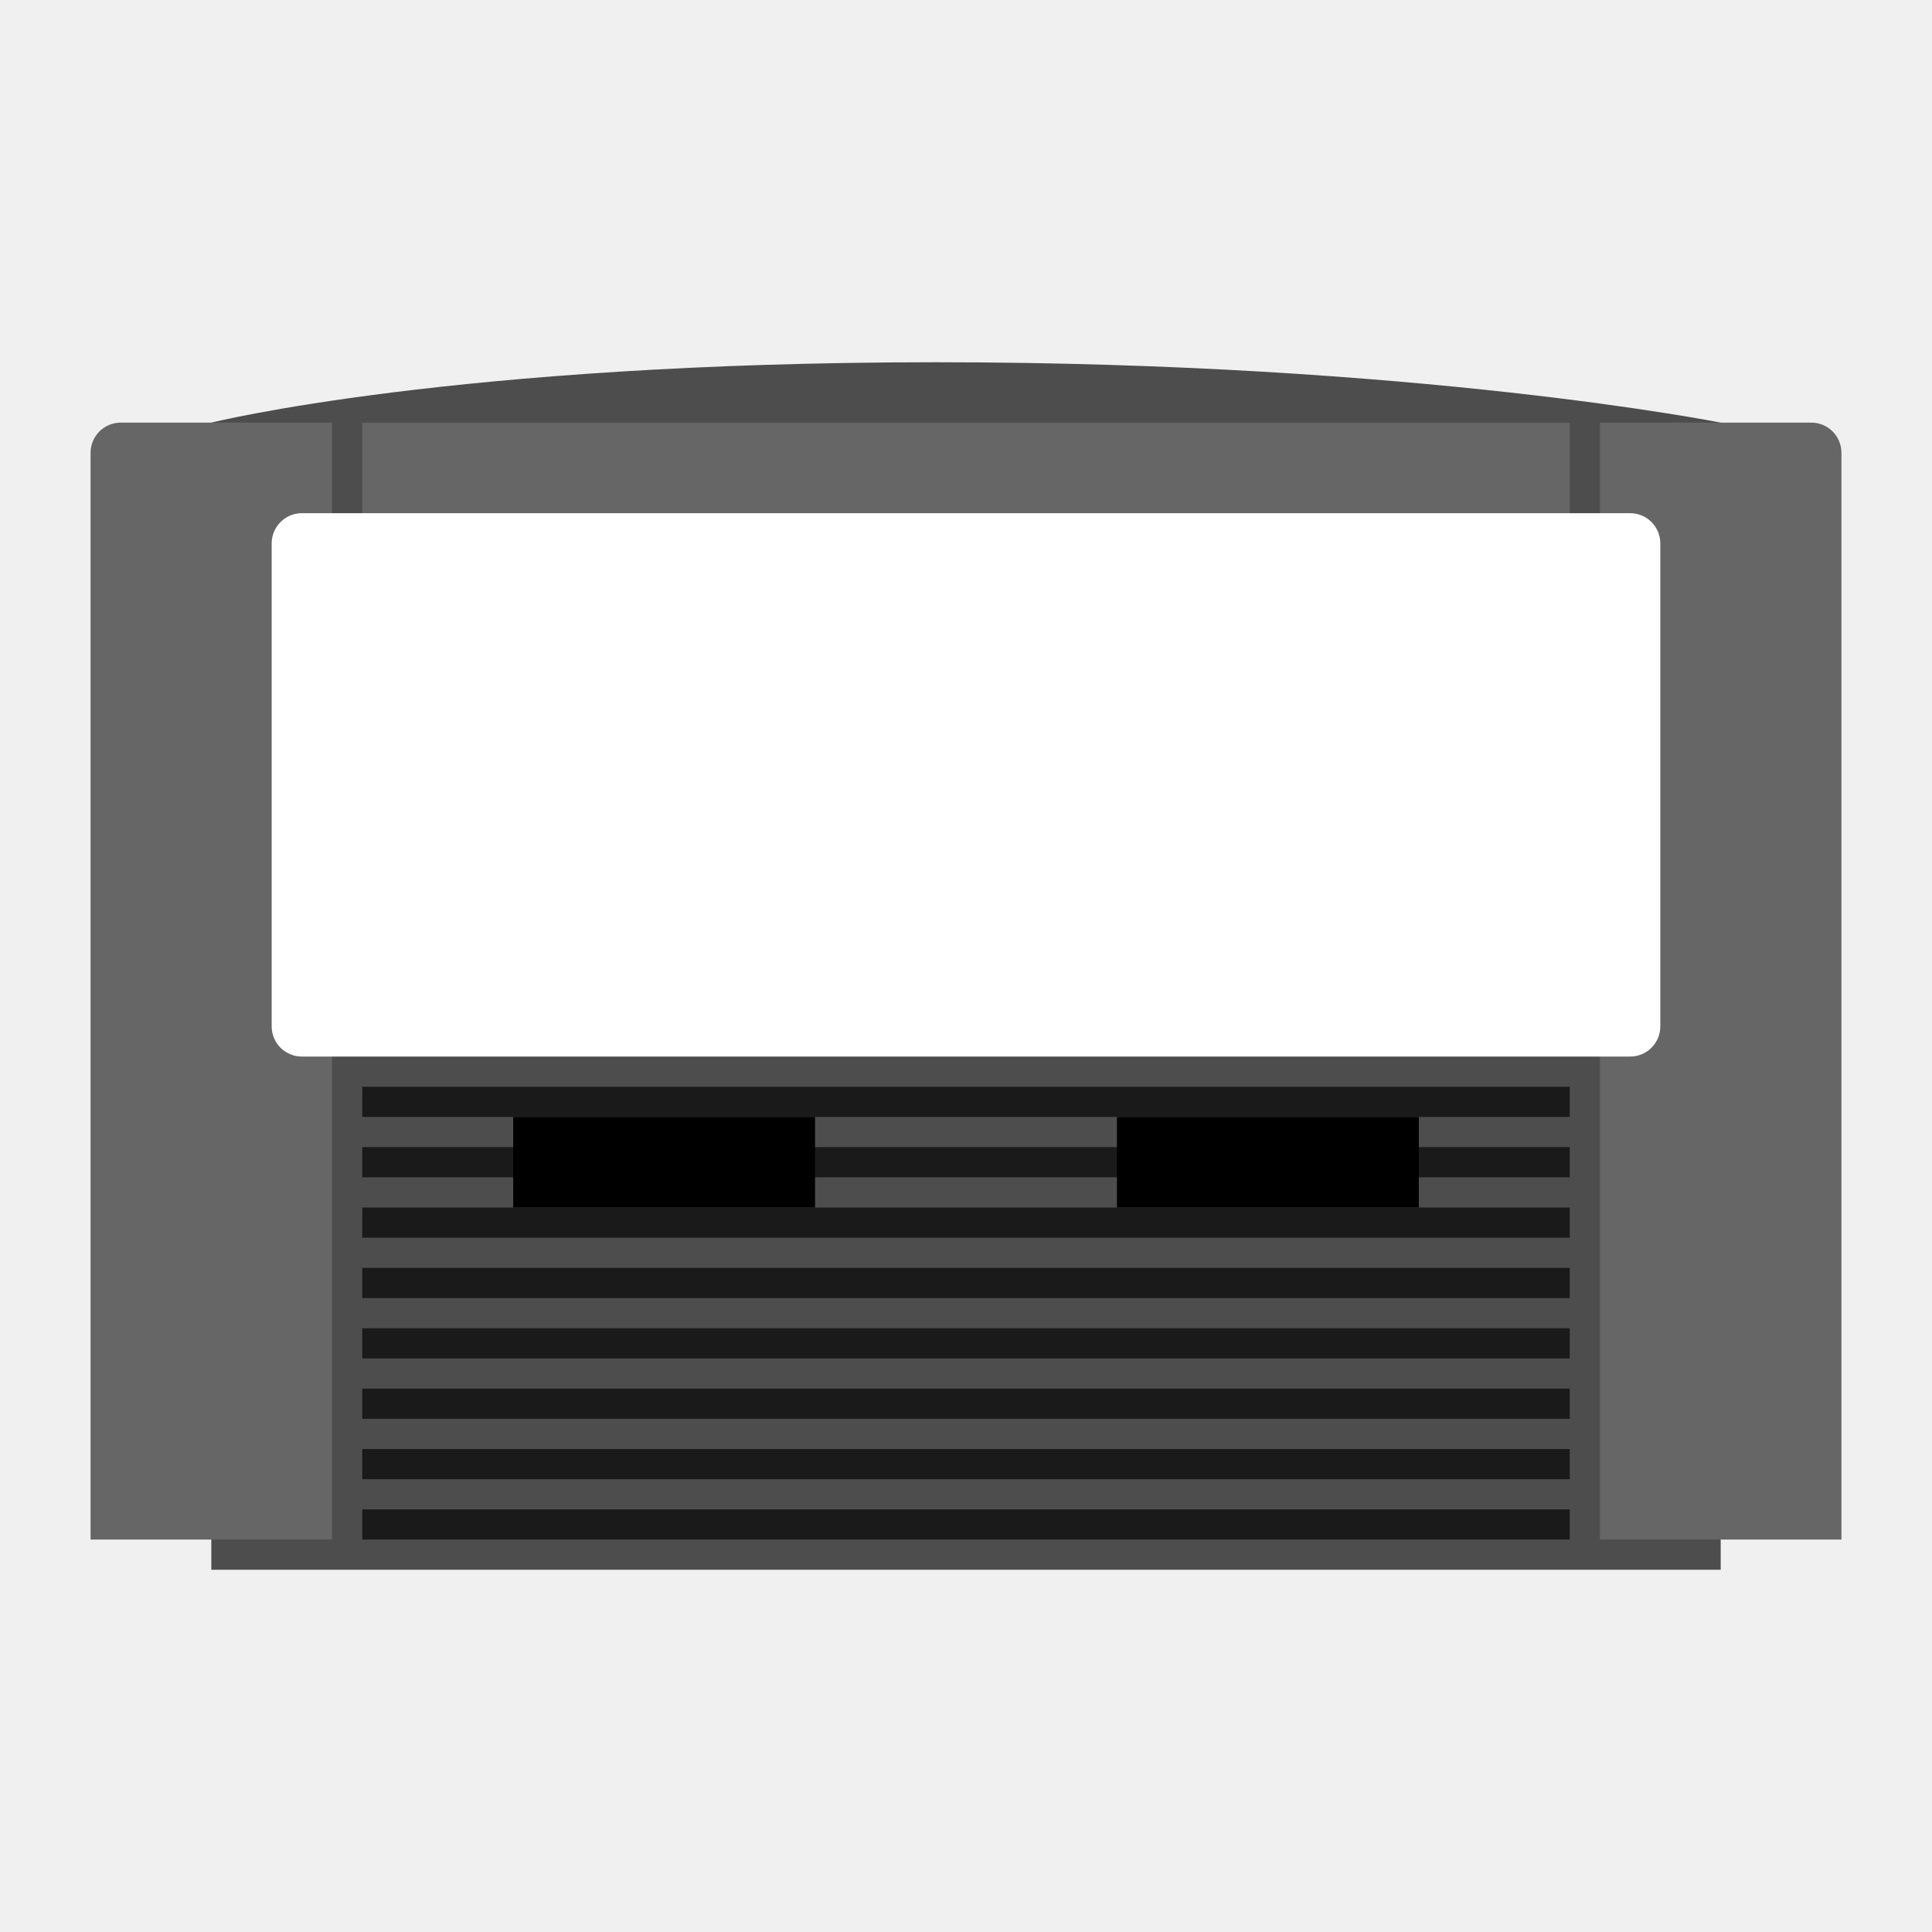
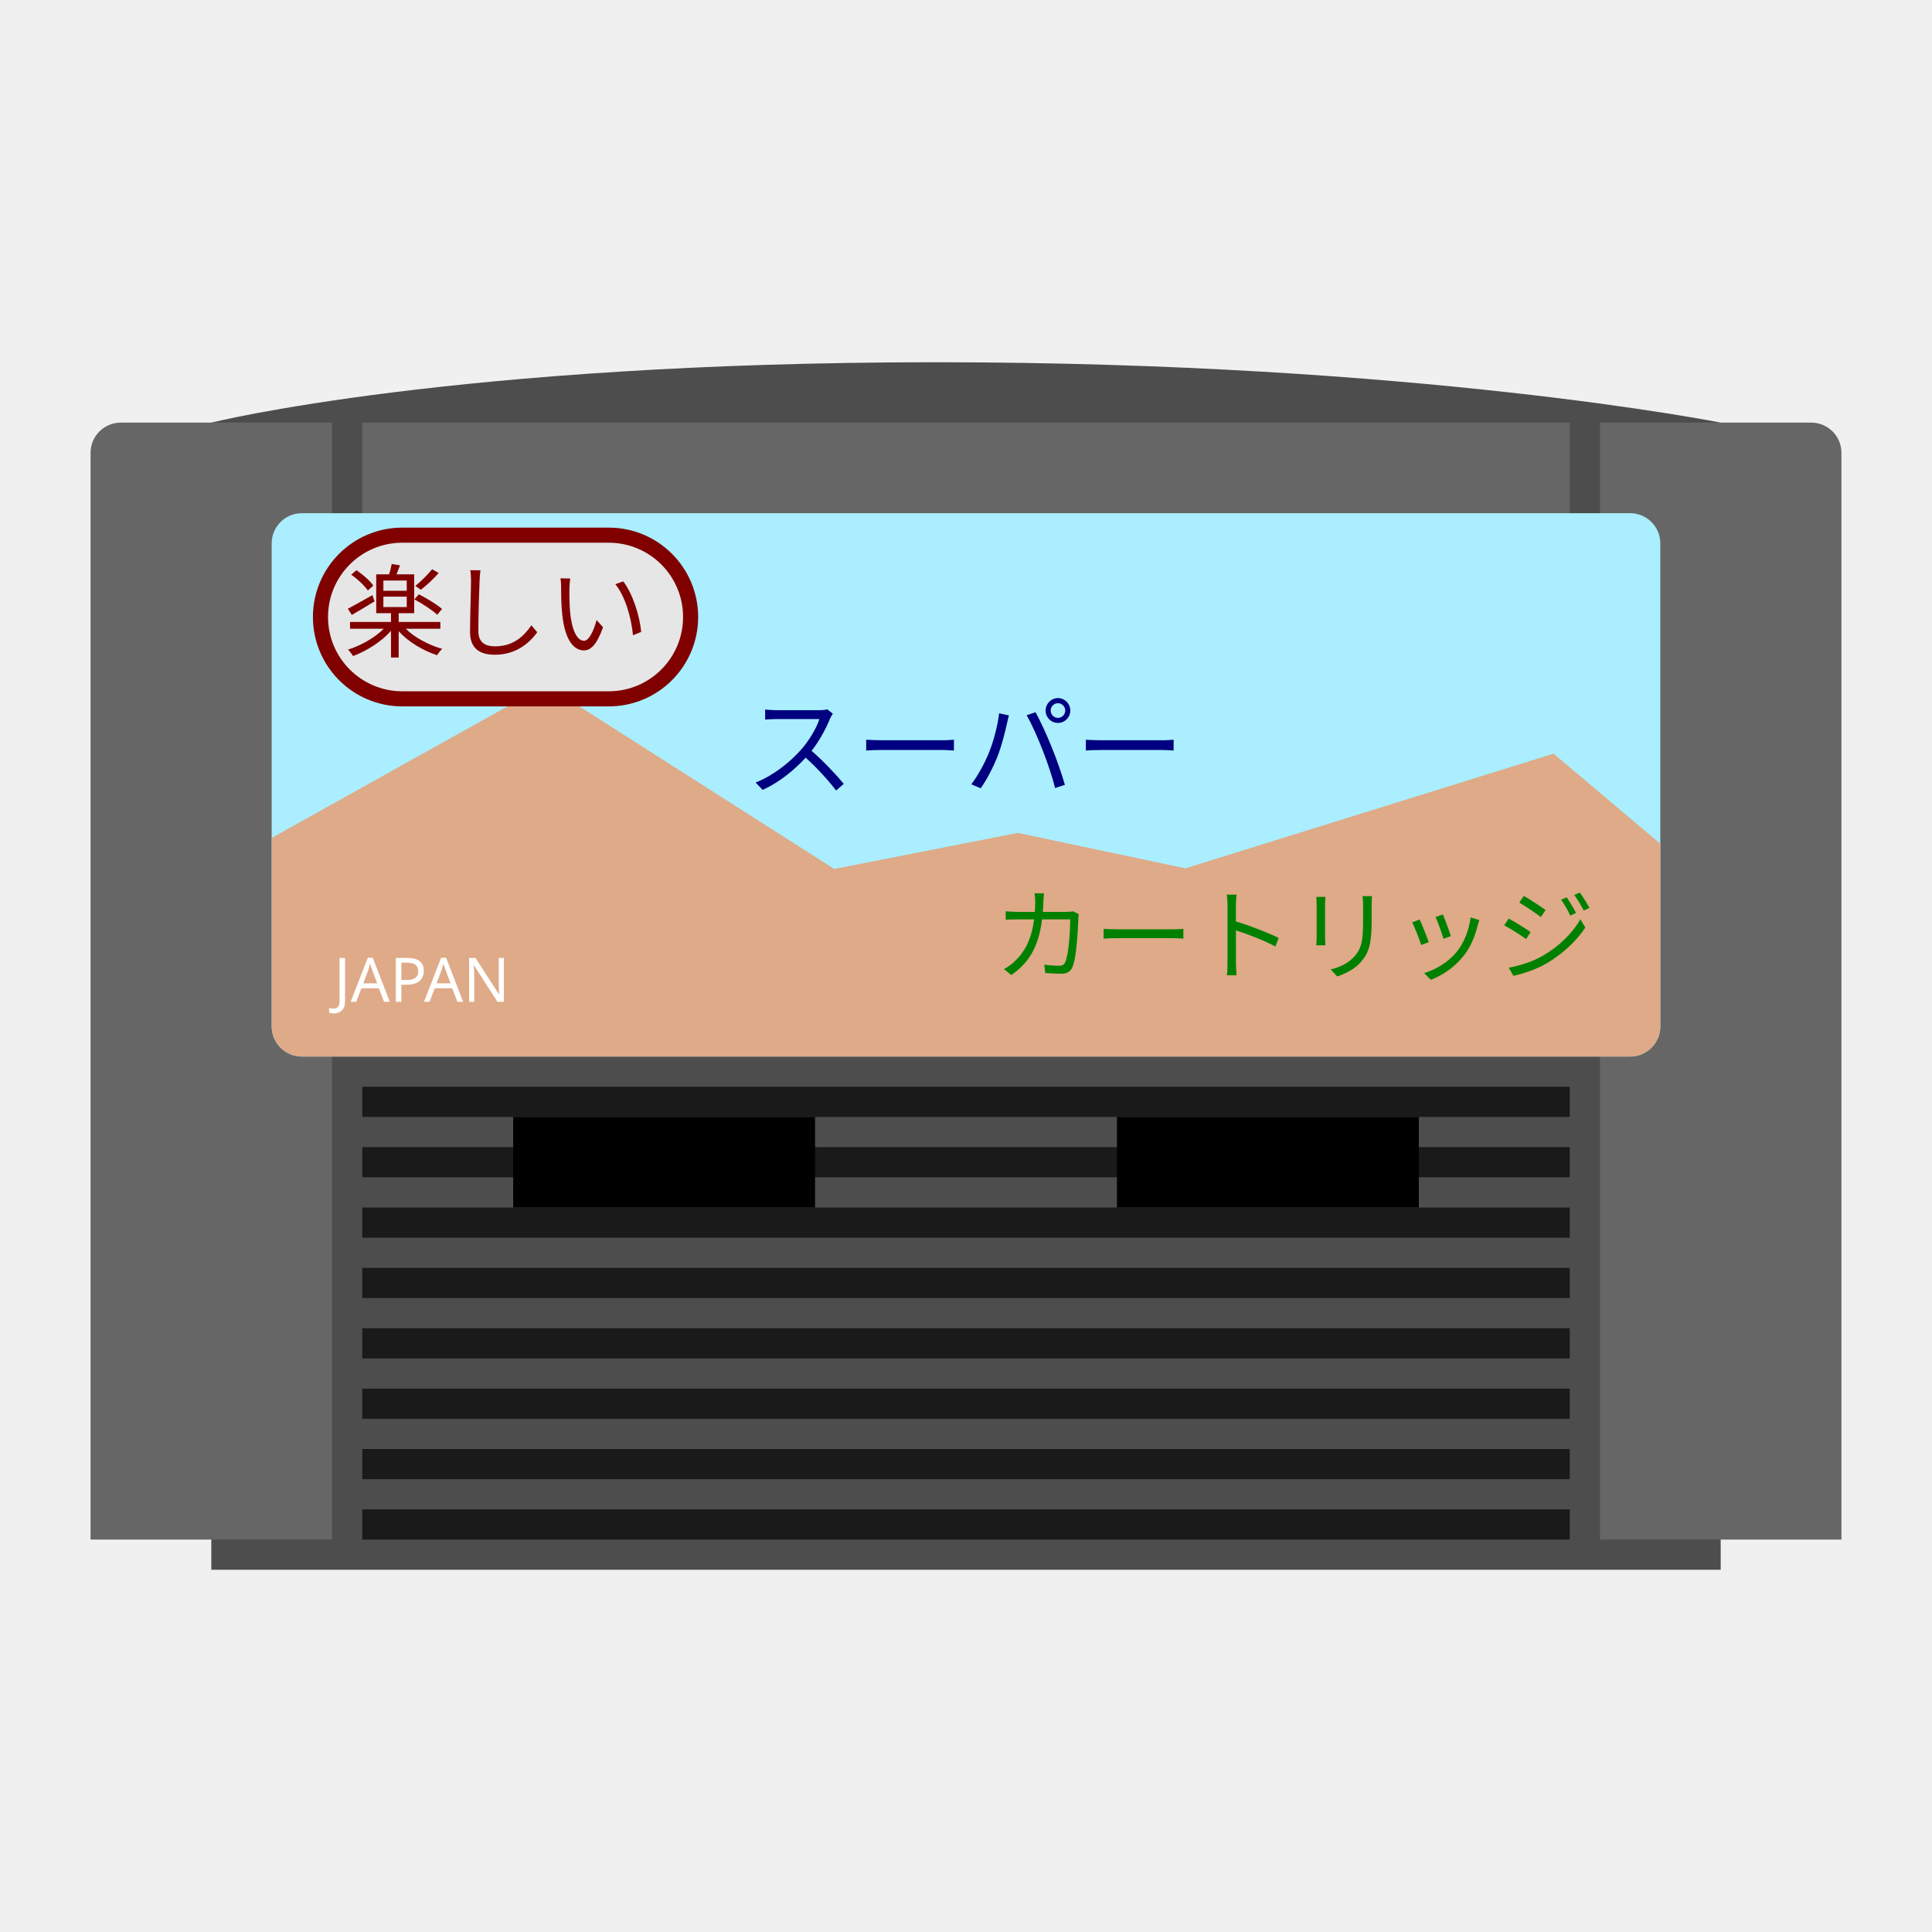
<svg xmlns="http://www.w3.org/2000/svg" viewBox="0 0 341.333 341.333" height="256" width="256" xml:space="preserve" id="svg2" version="1.1">
  <defs id="defs6">
    <clipPath id="clipPath18" clipPathUnits="userSpaceOnUse">
      <path id="path16" d="M 0,256 H 256 V 0 H 0 Z" />
    </clipPath>
    <clipPath id="clipPath26" clipPathUnits="userSpaceOnUse">
      <path id="path24" d="M 4,216 H 252 V 40 H 4 Z" />
    </clipPath>
  </defs>
-   <g id="g36" transform="matrix(1.333333,0,0,-1.333333,165.3333,64)" style="fill:#4d4d4d">
-     <path d="m 0,0 c -64,0 -96,-8 -96,-8 v -4 -148 h 200 v 148 4 C 104,-8 64,0 0,0" style="fill:#4d4d4d;fill-opacity:1;fill-rule:nonzero;stroke:none" id="path38" />
-   </g>
-   <g id="g40" transform="matrix(1.333333,0,0,-1.333333,58.66667,272)" style="fill:#666666">
-     <path d="m 0,0 h -32 v 144 c 0,2.209 1.791,4 4,4 H 0 Z" style="fill:#666666;fill-opacity:1;fill-rule:nonzero;stroke:none" id="path42" />
-   </g>
-   <g id="g44" transform="matrix(1.333333,0,0,-1.333333,282.6667,272)" style="fill:#666666">
-     <path d="m 0,0 h 32 v 144 c 0,2.209 -1.791,4 -4,4 H 0 Z" style="fill:#666666;fill-opacity:1;fill-rule:nonzero;stroke:none" id="path46" />
-   </g>
+   <path id="path38" style="fill:#4d4d4d;fill-opacity:1;fill-rule:nonzero;stroke:none;stroke-width:1.333" d="m 165.333,64 c -85.333,0 -128,10.667 -128,10.667 V 80 277.333 H 304 V 80 74.667 c 0,0 -53.333,-10.667 -138.667,-10.667" />
+   <path id="path42" style="fill:#666666;fill-opacity:1;fill-rule:nonzero;stroke:none;stroke-width:1.333" d="M 58.667,272 H 16 V 80 c 0,-2.945 2.388,-5.333 5.333,-5.333 h 37.333 z" />
+   <path id="path46" style="fill:#666666;fill-opacity:1;fill-rule:nonzero;stroke:none;stroke-width:1.333" d="m 282.667,272 h 42.667 V 80 c 0,-2.945 -2.388,-5.333 -5.333,-5.333 h -37.333 z" />
  <path d="M 277.333,197.333 H 64 V 192 H 277.333 Z" style="fill:#1a1a1a;fill-opacity:1;fill-rule:nonzero;stroke:none;stroke-width:1.333" id="path48" />
  <path d="M 277.333,208 H 64 v -5.333 H 277.333 Z" style="fill:#1a1a1a;fill-opacity:1;fill-rule:nonzero;stroke:none;stroke-width:1.333" id="path50" />
  <path d="M 277.333,218.667 H 64 v -5.333 H 277.333 Z" style="fill:#1a1a1a;fill-opacity:1;fill-rule:nonzero;stroke:none;stroke-width:1.333" id="path52" />
  <path d="M 277.333,229.333 H 64 V 224 H 277.333 Z" style="fill:#1a1a1a;fill-opacity:1;fill-rule:nonzero;stroke:none;stroke-width:1.333" id="path54" />
  <path d="M 277.333,240 H 64 v -5.333 H 277.333 Z" style="fill:#1a1a1a;fill-opacity:1;fill-rule:nonzero;stroke:none;stroke-width:1.333" id="path56" />
  <path d="M 277.333,250.667 H 64 v -5.333 H 277.333 Z" style="fill:#1a1a1a;fill-opacity:1;fill-rule:nonzero;stroke:none;stroke-width:1.333" id="path58" />
  <path d="M 277.333,261.333 H 64 V 256 H 277.333 Z" style="fill:#1a1a1a;fill-opacity:1;fill-rule:nonzero;stroke:none;stroke-width:1.333" id="path60" />
  <path d="M 277.333,272 H 64 v -5.333 H 277.333 Z" style="fill:#1a1a1a;fill-opacity:1;fill-rule:nonzero;stroke:none;stroke-width:1.333" id="path62" />
  <path d="M 144,213.333 H 90.667 v -16 H 144 Z" style="fill:#000000;fill-opacity:1;fill-rule:nonzero;stroke:none;stroke-width:1.333" id="path64" />
  <path d="m 250.667,213.333 h -53.333 v -16 h 53.333 z" style="fill:#000000;fill-opacity:1;fill-rule:nonzero;stroke:none;stroke-width:1.333" id="path66" />
  <path d="M 277.333,101.333 H 64 V 74.667 H 277.333 Z" style="fill:#666666;fill-opacity:1;fill-rule:nonzero;stroke:none;stroke-width:1.333" id="path68" />
-   <g id="g70" transform="matrix(1.333333,0,0,-1.333333,288,186.6667)">
-     <path d="m 0,0 h -176 c -2.209,0 -4,1.791 -4,4 v 64 c 0,2.209 1.791,4 4,4 H 0 c 2.209,0 4,-1.791 4,-4 V 4 C 4,1.791 2.209,0 0,0" style="fill:#ffffff;fill-opacity:1;fill-rule:nonzero;stroke:none" id="path72" />
+   <path id="path72" style="fill:#aaeeff;fill-opacity:1;fill-rule:nonzero;stroke:none;stroke-width:1.333" d="M 288,186.667 H 53.333 c -2.945,0 -5.333,-2.388 -5.333,-5.333 V 96 c 0,-2.945 2.388,-5.333 5.333,-5.333 H 288 c 2.945,0 5.333,2.388 5.333,5.333 v 85.333 c 0,2.945 -2.388,5.333 -5.333,5.333" />
+   <text xml:space="preserve" style="font-style:normal;font-weight:normal;font-size:19.091px;line-height:1.25;font-family:sans-serif;letter-spacing:0px;word-spacing:0px;fill:#000000;fill-opacity:1;stroke:none;stroke-width:0.477" x="103.49" y="119.248" id="text847">
+     <tspan id="tspan845" x="103.49" y="136.666" style="stroke-width:0.477" />
+     <tspan x="103.49" y="160.53" style="stroke-width:0.477" id="tspan849" />
+     <tspan x="103.49" y="184.394" style="stroke-width:0.477" id="tspan851" />
+   </text>
+   <g style="fill:#e6e6e6" transform="matrix(1.333333,0,0,-1.333333,292.0908,211.8935)" id="g867">
+     <path id="path865" style="fill:#deaa87;fill-opacity:1;fill-rule:nonzero;stroke:none" d="M -3.068,18.92 H -179.068 c -2.209,0 -4,1.791 -4,4 v 24.969 l 36.319,20.262 38.221,-24.373 24.327,4.78 22.201,-4.7 48.781,15.196 L 0.932,47.122 V 22.92 c 0,-2.209 -1.791,-4 -4,-4" />
  </g>
+   <rect style="opacity:1;vector-effect:none;fill:#e6e6e6;fill-opacity:1;stroke:#800000;stroke-width:5.333;stroke-linecap:butt;stroke-linejoin:miter;stroke-miterlimit:4;stroke-dasharray:none;stroke-dashoffset:0;stroke-opacity:1;paint-order:stroke fill markers" id="rect873" width="62.726" height="26.25" x="57.953" y="95.883" ry="13.125" />
+   <text xml:space="preserve" style="font-style:normal;font-weight:normal;font-size:17.965px;line-height:1.25;font-family:sans-serif;letter-spacing:0px;word-spacing:0px;fill:#800000;fill-opacity:1;stroke:none;stroke-width:0.449;" x="60.814" y="114.751" id="text855">
+     <tspan id="tspan853" x="60.814" y="114.751" style="stroke-width:0.449;fill:#800000;">楽しい</tspan>
+   </text>
+   <text xml:space="preserve" style="font-style:normal;font-weight:normal;font-size:19.505px;line-height:1.25;font-family:sans-serif;letter-spacing:0px;word-spacing:0px;fill:#000080;fill-opacity:1;stroke:none;stroke-width:0.488" x="131.543" y="139.131" id="text859">
+     <tspan id="tspan857" x="131.543" y="139.131" style="fill:#000080;stroke-width:0.488">スーパー</tspan>
+   </text>
+   <text xml:space="preserve" style="font-style:normal;font-weight:normal;font-size:17.732px;line-height:1.25;font-family:sans-serif;letter-spacing:0px;word-spacing:0px;fill:#008000;fill-opacity:1;stroke:none;stroke-width:0.443;" x="175.433" y="171.776" id="text863">
+     <tspan id="tspan861" x="175.433" y="171.776" style="stroke-width:0.443;fill:#008000;">カートリッジ</tspan>
+   </text>
+   <text xml:space="preserve" style="font-style:normal;font-weight:normal;font-size:10.85px;line-height:1.25;font-family:sans-serif;letter-spacing:0px;word-spacing:0px;fill:#ffffff;fill-opacity:1;stroke:none;stroke-width:1.017" x="58.988" y="176.992" id="text879">
+     <tspan id="tspan877" x="58.988" y="176.992" style="fill:#ffffff;stroke-width:1.017">JAPAN</tspan>
+   </text>
</svg>
